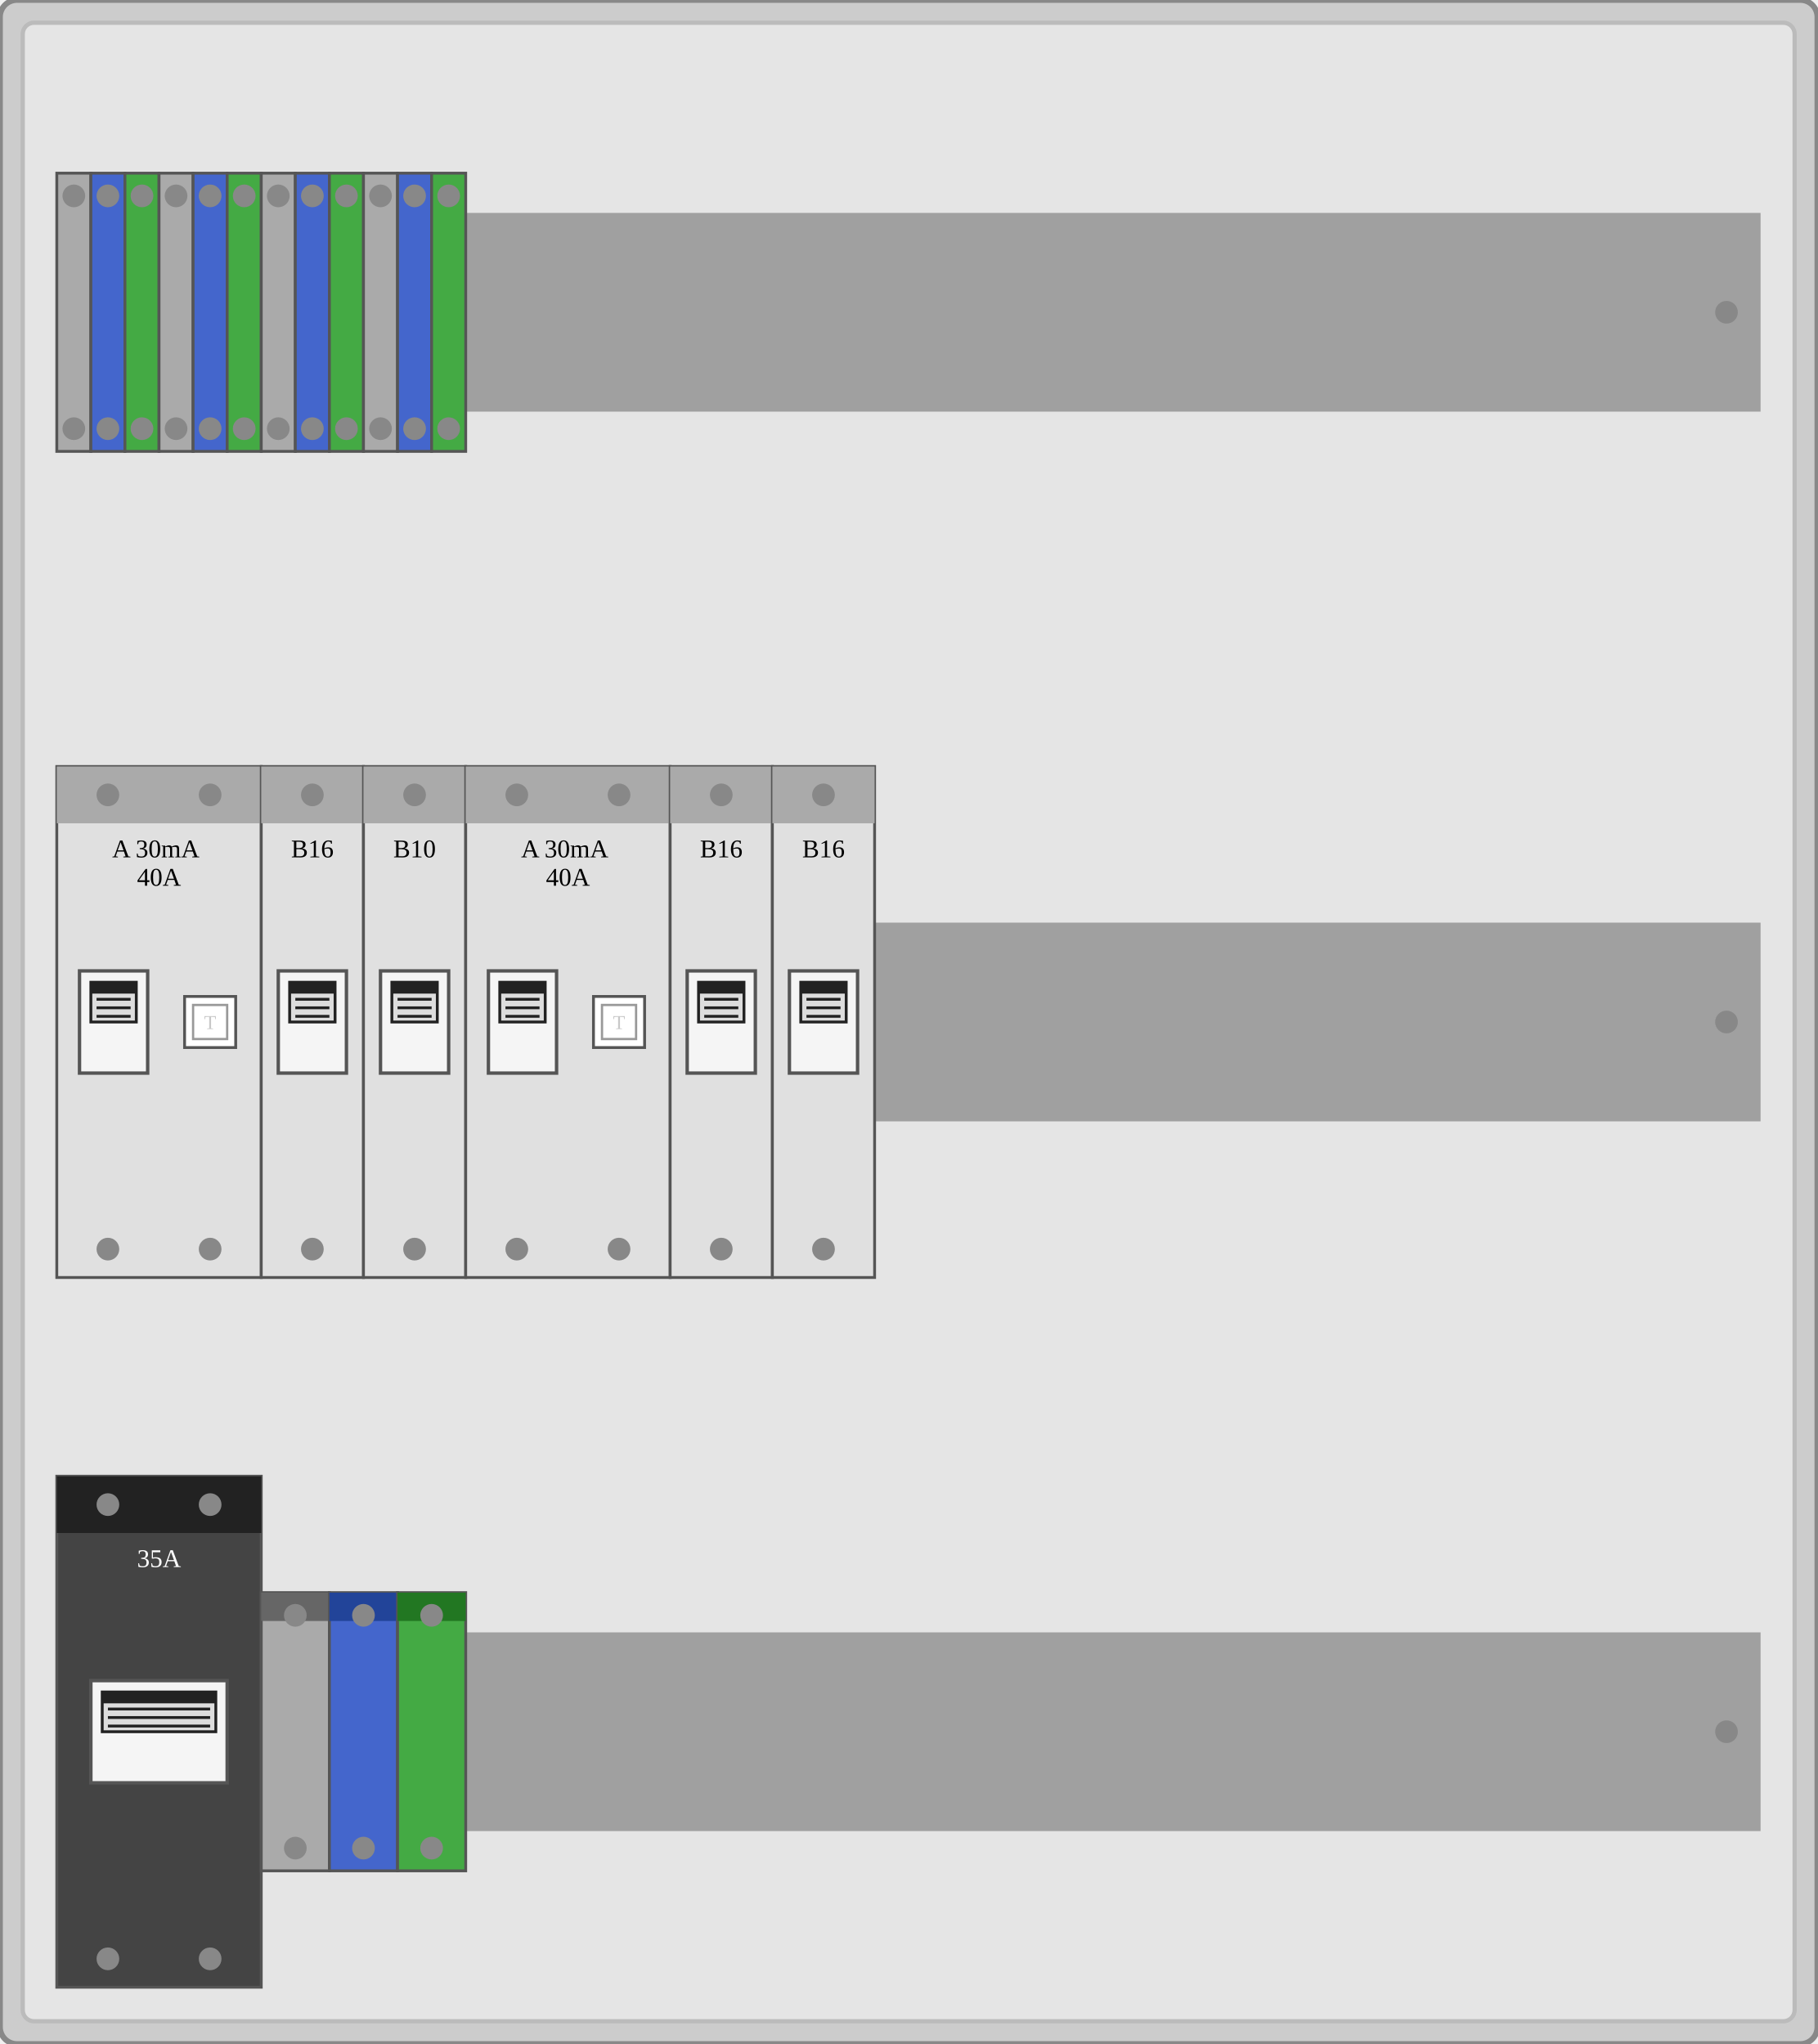
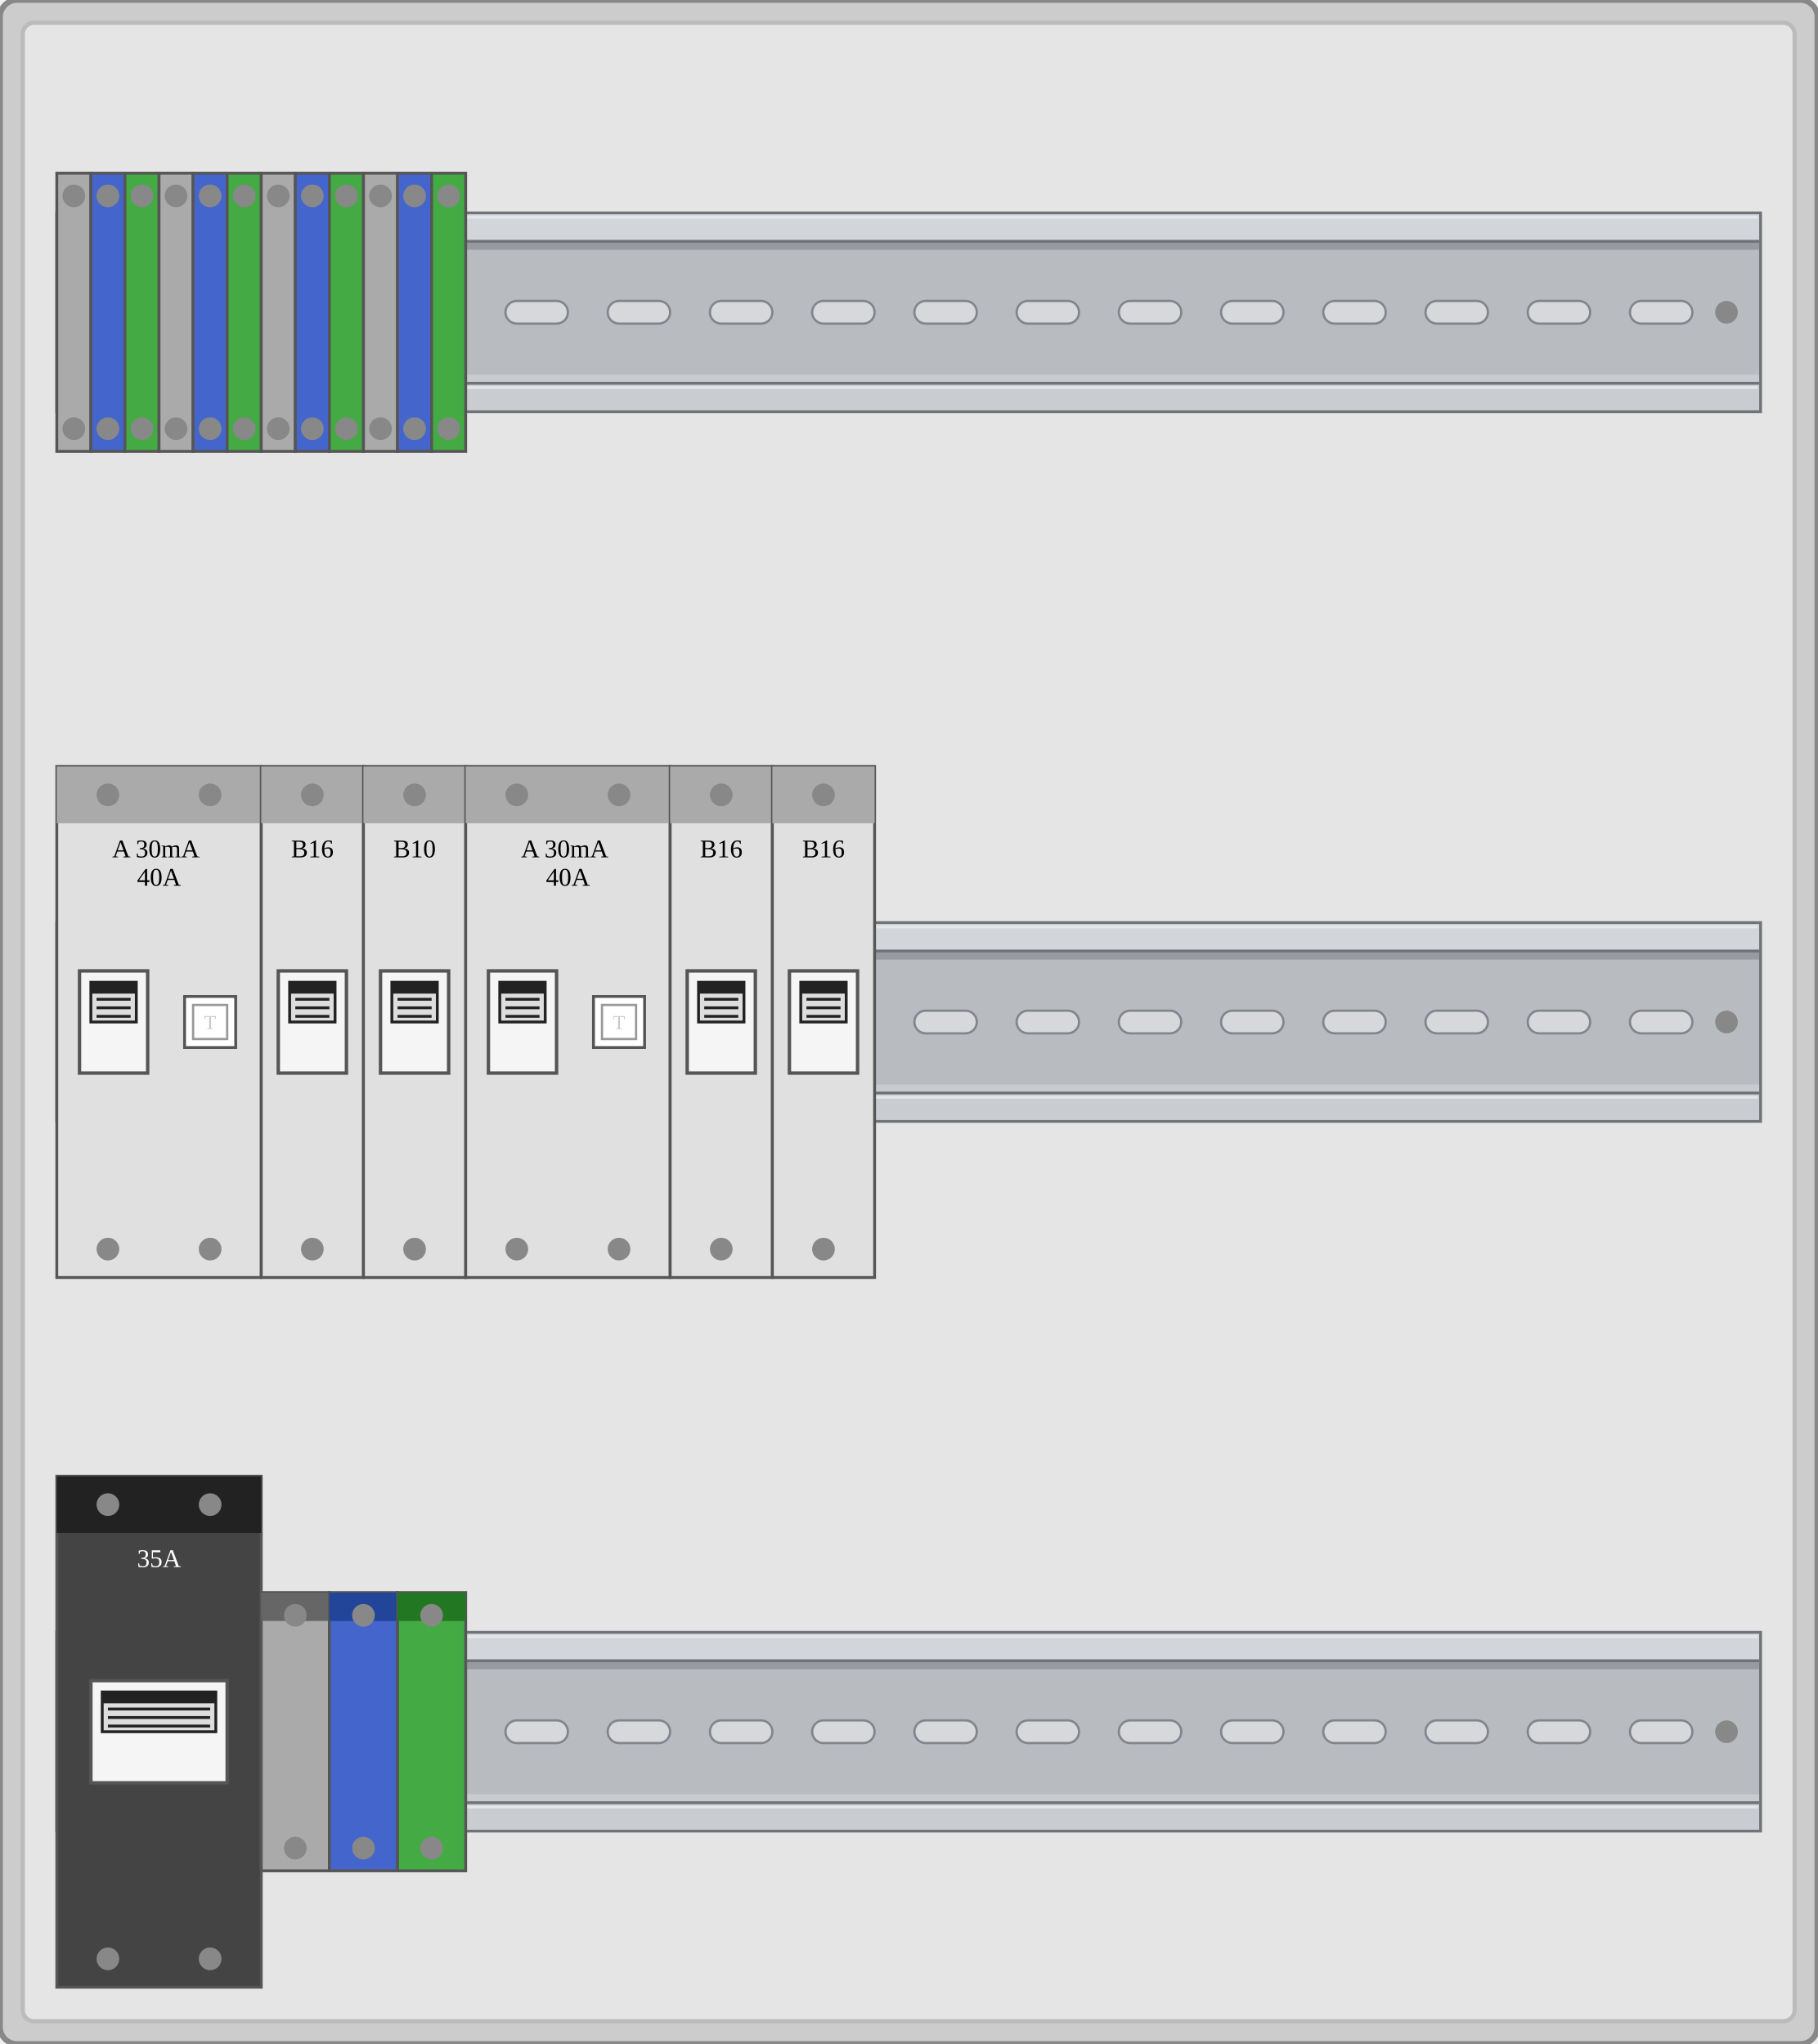
<svg xmlns="http://www.w3.org/2000/svg" width="640" height="720" viewBox="0 0 640 720">
  <rect x="0" y="0" width="640" height="720" rx="6" fill="#cccccc" stroke="#888888" stroke-width="2" />
  <rect x="8" y="8" width="624" height="704" rx="4" fill="#e5e5e5" stroke="#bbbbbb" stroke-width="1.5" />
  <g transform="translate(20, 20)">
-     <rect x="0" y="55" width="600" height="70" fill="#a0a0a0" />
+     <g>
+       <rect x="0" y="55" width="600" height="70" fill="#b8bcc1" stroke="#6f7378" stroke-width="1" />
+       <rect x="0.5" y="55.5" width="599" height="9.5" fill="#d2d6da" />
+       <line x1="1" x2="599" y1="56.5" y2="56.5" stroke="#e4e7ea" stroke-width="1" />
+       <rect x="0.5" y="65" width="599" height="3" fill="#979ba1" />
+       <line x1="0.5" x2="599.5" y1="65" y2="65" stroke="#6f7378" stroke-width="1" />
+       <rect x="0.5" y="112" width="599" height="3" fill="#c8ccd1" />
+       <rect x="0.5" y="115" width="599" height="9.5" fill="#c9cdd2" />
+       <line x1="0.5" x2="599.5" y1="115" y2="115" stroke="#6f7378" stroke-width="1" />
+       <line x1="1" x2="599" y1="116.5" y2="116.5" stroke="#e4e7ea" stroke-width="1" />
+       <rect x="14" y="86" width="22" height="8" rx="4" ry="4" fill="#d6d8db" stroke="#82868c" stroke-width="0.8" />
+       <rect x="50" y="86" width="22" height="8" rx="4" ry="4" fill="#d6d8db" stroke="#82868c" stroke-width="0.8" />
+       <rect x="86" y="86" width="22" height="8" rx="4" ry="4" fill="#d6d8db" stroke="#82868c" stroke-width="0.8" />
+       <rect x="122" y="86" width="22" height="8" rx="4" ry="4" fill="#d6d8db" stroke="#82868c" stroke-width="0.8" />
+       <rect x="158" y="86" width="22" height="8" rx="4" ry="4" fill="#d6d8db" stroke="#82868c" stroke-width="0.8" />
+       <rect x="194" y="86" width="22" height="8" rx="4" ry="4" fill="#d6d8db" stroke="#82868c" stroke-width="0.8" />
+       <rect x="230" y="86" width="22" height="8" rx="4" ry="4" fill="#d6d8db" stroke="#82868c" stroke-width="0.8" />
+       <rect x="266" y="86" width="22" height="8" rx="4" ry="4" fill="#d6d8db" stroke="#82868c" stroke-width="0.8" />
+       <rect x="302" y="86" width="22" height="8" rx="4" ry="4" fill="#d6d8db" stroke="#82868c" stroke-width="0.8" />
+       <rect x="338" y="86" width="22" height="8" rx="4" ry="4" fill="#d6d8db" stroke="#82868c" stroke-width="0.8" />
+       <rect x="374" y="86" width="22" height="8" rx="4" ry="4" fill="#d6d8db" stroke="#82868c" stroke-width="0.8" />
+       <rect x="410" y="86" width="22" height="8" rx="4" ry="4" fill="#d6d8db" stroke="#82868c" stroke-width="0.8" />
+       <rect x="446" y="86" width="22" height="8" rx="4" ry="4" fill="#d6d8db" stroke="#82868c" stroke-width="0.8" />
+       <rect x="482" y="86" width="22" height="8" rx="4" ry="4" fill="#d6d8db" stroke="#82868c" stroke-width="0.8" />
+       <rect x="518" y="86" width="22" height="8" rx="4" ry="4" fill="#d6d8db" stroke="#82868c" stroke-width="0.8" />
+       <rect x="554" y="86" width="22" height="8" rx="4" ry="4" fill="#d6d8db" stroke="#82868c" stroke-width="0.8" />
+     </g>
    <rect x="0" y="41" width="12" height="98" fill="#aaaaaa" stroke="#555555" stroke-width="1" />
    <circle cx="6" cy="49" r="4" fill="#888888" data-querschnitt="2.5" data-farbe="schwarz" data-netz="N14" data-bauteil="Reihenklemme_L_SK1" style="cursor: pointer;" />
    <circle cx="6" cy="131" r="4" fill="#888888" data-querschnitt="2.5" data-farbe="schwarz" data-netz="N18" data-bauteil="Reihenklemme_L_SK1" style="cursor: pointer;" />
    <rect x="12" y="41" width="12" height="98" fill="#4466cc" stroke="#555555" stroke-width="1" />
    <circle cx="18" cy="49" r="4" fill="#888888" data-querschnitt="2.5" data-farbe="blau" data-netz="N10" data-bauteil="Reihenklemme_N_SK1" style="cursor: pointer;" />
    <circle cx="18" cy="131" r="4" fill="#888888" data-querschnitt="2.5" data-farbe="blau" data-netz="N19" data-bauteil="Reihenklemme_N_SK1" style="cursor: pointer;" />
    <rect x="24" y="41" width="12" height="98" fill="#44aa44" stroke="#555555" stroke-width="1" />
    <circle cx="30" cy="49" r="4" fill="#888888" data-querschnitt="2.5" data-farbe="gn-ge" data-netz="N30" data-bauteil="Reihenklemme_PE_SK1" style="cursor: pointer;" />
    <circle cx="30" cy="131" r="4" fill="#888888" data-querschnitt="2.5" data-farbe="gn-ge" data-netz="N20" data-bauteil="Reihenklemme_PE_SK1" style="cursor: pointer;" />
    <rect x="36" y="41" width="12" height="98" fill="#aaaaaa" stroke="#555555" stroke-width="1" />
    <circle cx="42" cy="49" r="4" fill="#888888" data-querschnitt="1.5" data-farbe="schwarz" data-netz="N15" data-bauteil="Reihenklemme_L_SK2" style="cursor: pointer;" />
    <circle cx="42" cy="131" r="4" fill="#888888" data-querschnitt="1.5" data-farbe="schwarz" data-netz="N21" data-bauteil="Reihenklemme_L_SK2" style="cursor: pointer;" />
    <rect x="48" y="41" width="12" height="98" fill="#4466cc" stroke="#555555" stroke-width="1" />
    <circle cx="54" cy="49" r="4" fill="#888888" data-querschnitt="2.5" data-farbe="blau" data-netz="N10" data-bauteil="Reihenklemme_N_SK2" style="cursor: pointer;" />
    <circle cx="54" cy="131" r="4" fill="#888888" data-querschnitt="1.5" data-farbe="blau" data-netz="N22" data-bauteil="Reihenklemme_N_SK2" style="cursor: pointer;" />
    <rect x="60" y="41" width="12" height="98" fill="#44aa44" stroke="#555555" stroke-width="1" />
    <circle cx="66" cy="49" r="4" fill="#888888" data-querschnitt="1.5" data-farbe="gn-ge" data-netz="N23" data-bauteil="Reihenklemme_PE_SK2" style="cursor: pointer;" />
    <circle cx="66" cy="131" r="4" fill="#888888" data-querschnitt="1.5" data-farbe="gn-ge" data-netz="N23" data-bauteil="Reihenklemme_PE_SK2" style="cursor: pointer;" />
    <rect x="72" y="41" width="12" height="98" fill="#aaaaaa" stroke="#555555" stroke-width="1" />
    <circle cx="78" cy="49" r="4" fill="#888888" data-querschnitt="2.5" data-farbe="schwarz" data-netz="N16" data-bauteil="Reihenklemme_L_SK3" style="cursor: pointer;" />
    <circle cx="78" cy="131" r="4" fill="#888888" data-querschnitt="2.5" data-farbe="schwarz" data-netz="N24" data-bauteil="Reihenklemme_L_SK3" style="cursor: pointer;" />
    <rect x="84" y="41" width="12" height="98" fill="#4466cc" stroke="#555555" stroke-width="1" />
    <circle cx="90" cy="49" r="4" fill="#888888" data-querschnitt="2.5" data-farbe="blau" data-netz="N13" data-bauteil="Reihenklemme_N_SK3" style="cursor: pointer;" />
    <circle cx="90" cy="131" r="4" fill="#888888" data-querschnitt="2.5" data-farbe="blau" data-netz="N25" data-bauteil="Reihenklemme_N_SK3" style="cursor: pointer;" />
    <rect x="96" y="41" width="12" height="98" fill="#44aa44" stroke="#555555" stroke-width="1" />
    <circle cx="102" cy="49" r="4" fill="#888888" data-querschnitt="2.5" data-farbe="gn-ge" data-netz="N26" data-bauteil="Reihenklemme_PE_SK3" style="cursor: pointer;" />
    <circle cx="102" cy="131" r="4" fill="#888888" data-querschnitt="2.5" data-farbe="gn-ge" data-netz="N26" data-bauteil="Reihenklemme_PE_SK3" style="cursor: pointer;" />
    <rect x="108" y="41" width="12" height="98" fill="#aaaaaa" stroke="#555555" stroke-width="1" />
    <circle cx="114" cy="49" r="4" fill="#888888" data-querschnitt="2.5" data-farbe="schwarz" data-netz="N17" data-bauteil="Reihenklemme_L_SK4" style="cursor: pointer;" />
    <circle cx="114" cy="131" r="4" fill="#888888" data-querschnitt="2.5" data-farbe="schwarz" data-netz="N27" data-bauteil="Reihenklemme_L_SK4" style="cursor: pointer;" />
    <rect x="120" y="41" width="12" height="98" fill="#4466cc" stroke="#555555" stroke-width="1" />
    <circle cx="126" cy="49" r="4" fill="#888888" data-querschnitt="2.5" data-farbe="blau" data-netz="N13" data-bauteil="Reihenklemme_N_SK4" style="cursor: pointer;" />
    <circle cx="126" cy="131" r="4" fill="#888888" data-querschnitt="2.5" data-farbe="blau" data-netz="N28" data-bauteil="Reihenklemme_N_SK4" style="cursor: pointer;" />
    <rect x="132" y="41" width="12" height="98" fill="#44aa44" stroke="#555555" stroke-width="1" />
    <circle cx="138" cy="49" r="4" fill="#888888" data-querschnitt="2.5" data-farbe="gn-ge" data-netz="N29" data-bauteil="Reihenklemme_PE_SK4" style="cursor: pointer;" />
    <circle cx="138" cy="131" r="4" fill="#888888" data-querschnitt="2.5" data-farbe="gn-ge" data-netz="N29" data-bauteil="Reihenklemme_PE_SK4" style="cursor: pointer;" />
    <circle cx="588" cy="90" r="4" fill="#888888" data-querschnitt="null" data-farbe="blank" data-netz="N31" data-bauteil="H3" style="cursor: pointer;" />
-     <rect x="0" y="305" width="600" height="70" fill="#a0a0a0" />
+     <g>
+       <rect x="0" y="305" width="600" height="70" fill="#b8bcc1" stroke="#6f7378" stroke-width="1" />
+       <rect x="0.5" y="305.5" width="599" height="9.5" fill="#d2d6da" />
+       <line x1="1" x2="599" y1="306.5" y2="306.5" stroke="#e4e7ea" stroke-width="1" />
+       <rect x="0.5" y="315" width="599" height="3" fill="#979ba1" />
+       <line x1="0.5" x2="599.5" y1="315" y2="315" stroke="#6f7378" stroke-width="1" />
+       <rect x="0.5" y="362" width="599" height="3" fill="#c8ccd1" />
+       <rect x="0.5" y="365" width="599" height="9.5" fill="#c9cdd2" />
+       <line x1="0.5" x2="599.5" y1="365" y2="365" stroke="#6f7378" stroke-width="1" />
+       <line x1="1" x2="599" y1="366.5" y2="366.5" stroke="#e4e7ea" stroke-width="1" />
+       <rect x="14" y="336" width="22" height="8" rx="4" ry="4" fill="#d6d8db" stroke="#82868c" stroke-width="0.8" />
+       <rect x="50" y="336" width="22" height="8" rx="4" ry="4" fill="#d6d8db" stroke="#82868c" stroke-width="0.8" />
+       <rect x="86" y="336" width="22" height="8" rx="4" ry="4" fill="#d6d8db" stroke="#82868c" stroke-width="0.8" />
+       <rect x="122" y="336" width="22" height="8" rx="4" ry="4" fill="#d6d8db" stroke="#82868c" stroke-width="0.8" />
+       <rect x="158" y="336" width="22" height="8" rx="4" ry="4" fill="#d6d8db" stroke="#82868c" stroke-width="0.8" />
+       <rect x="194" y="336" width="22" height="8" rx="4" ry="4" fill="#d6d8db" stroke="#82868c" stroke-width="0.8" />
+       <rect x="230" y="336" width="22" height="8" rx="4" ry="4" fill="#d6d8db" stroke="#82868c" stroke-width="0.8" />
+       <rect x="266" y="336" width="22" height="8" rx="4" ry="4" fill="#d6d8db" stroke="#82868c" stroke-width="0.8" />
+       <rect x="302" y="336" width="22" height="8" rx="4" ry="4" fill="#d6d8db" stroke="#82868c" stroke-width="0.8" />
+       <rect x="338" y="336" width="22" height="8" rx="4" ry="4" fill="#d6d8db" stroke="#82868c" stroke-width="0.8" />
+       <rect x="374" y="336" width="22" height="8" rx="4" ry="4" fill="#d6d8db" stroke="#82868c" stroke-width="0.8" />
+       <rect x="410" y="336" width="22" height="8" rx="4" ry="4" fill="#d6d8db" stroke="#82868c" stroke-width="0.8" />
+       <rect x="446" y="336" width="22" height="8" rx="4" ry="4" fill="#d6d8db" stroke="#82868c" stroke-width="0.8" />
+       <rect x="482" y="336" width="22" height="8" rx="4" ry="4" fill="#d6d8db" stroke="#82868c" stroke-width="0.8" />
+       <rect x="518" y="336" width="22" height="8" rx="4" ry="4" fill="#d6d8db" stroke="#82868c" stroke-width="0.8" />
+       <rect x="554" y="336" width="22" height="8" rx="4" ry="4" fill="#d6d8db" stroke="#82868c" stroke-width="0.8" />
+     </g>
    <rect x="0" y="250" width="72" height="180" fill="#e0e0e0" stroke="#555555" stroke-width="1" />
    <rect x="0" y="250" width="72" height="20" fill="#aaaaaa" />
    <text x="36" y="282" text-anchor="middle" font-size="9" fill="#000000">
      <tspan x="36" dy="0">A 30mA</tspan>
      <tspan x="36" dy="10">40A</tspan>
    </text>
    <g data-schalter="RCD1" style="cursor: pointer;">
      <rect x="8" y="322" width="24" height="36" fill="#f5f5f5" stroke="#555555" stroke-width="1.2" />
      <g>
        <rect x="12" y="326" width="16" height="14" fill="#dddddd" stroke="#222222" stroke-width="1" />
        <rect x="12" y="326" width="16" height="4" fill="#222222" />
        <line x1="14" x2="26" y1="332" y2="332" stroke="#222222" stroke-width="1" />
        <line x1="14" x2="26" y1="335" y2="335" stroke="#222222" stroke-width="1" />
        <line x1="14" x2="26" y1="338" y2="338" stroke="#222222" stroke-width="1" />
      </g>
    </g>
    <g data-prueftaste="RCD1">
      <rect x="45" y="331" width="18" height="18" fill="#ffffff" stroke="#555555" stroke-width="1" style="cursor: pointer;" />
      <rect x="48" y="334" width="12" height="12" fill="#ffffff" stroke="#999999" stroke-width="0.8" style="cursor: pointer;" />
      <text x="54" y="342.5" text-anchor="middle" font-size="7" fill="#c8c8c8" pointer-events="none">T</text>
    </g>
    <circle cx="18" cy="260" r="4" fill="#888888" data-querschnitt="10" data-farbe="schwarz" data-netz="N6" data-bauteil="RCD1" style="cursor: pointer;" />
    <circle cx="18" cy="420" r="4" fill="#888888" data-querschnitt="2.5" data-farbe="schwarz" data-netz="N8" data-netz-weitere="N9" data-bauteil="RCD1" style="cursor: pointer;" />
    <circle cx="54" cy="260" r="4" fill="#888888" data-querschnitt="10" data-farbe="blau" data-netz="N7" data-bauteil="RCD1" style="cursor: pointer;" />
    <circle cx="54" cy="420" r="4" fill="#888888" data-querschnitt="2.5" data-farbe="blau" data-netz="N10" data-bauteil="RCD1" style="cursor: pointer;" />
    <rect x="72" y="250" width="36" height="180" fill="#e0e0e0" stroke="#555555" stroke-width="1" />
    <rect x="72" y="250" width="36" height="20" fill="#aaaaaa" />
    <text x="90" y="282" text-anchor="middle" font-size="9" fill="#000000">
      <tspan x="90" dy="0">B16</tspan>
    </text>
    <g data-schalter="LS1" style="cursor: pointer;">
      <rect x="78" y="322" width="24" height="36" fill="#f5f5f5" stroke="#555555" stroke-width="1.2" />
      <g>
        <rect x="82" y="326" width="16" height="14" fill="#dddddd" stroke="#222222" stroke-width="1" />
        <rect x="82" y="326" width="16" height="4" fill="#222222" />
        <line x1="84" x2="96" y1="332" y2="332" stroke="#222222" stroke-width="1" />
        <line x1="84" x2="96" y1="335" y2="335" stroke="#222222" stroke-width="1" />
        <line x1="84" x2="96" y1="338" y2="338" stroke="#222222" stroke-width="1" />
      </g>
    </g>
    <circle cx="90" cy="260" r="4" fill="#888888" data-querschnitt="2.5" data-farbe="schwarz" data-netz="N8" data-bauteil="LS1" style="cursor: pointer;" />
    <circle cx="90" cy="420" r="4" fill="#888888" data-querschnitt="2.5" data-farbe="schwarz" data-netz="N14" data-bauteil="LS1" style="cursor: pointer;" />
    <rect x="108" y="250" width="36" height="180" fill="#e0e0e0" stroke="#555555" stroke-width="1" />
    <rect x="108" y="250" width="36" height="20" fill="#aaaaaa" />
    <text x="126" y="282" text-anchor="middle" font-size="9" fill="#000000">
      <tspan x="126" dy="0">B10</tspan>
    </text>
    <g data-schalter="LS2" style="cursor: pointer;">
      <rect x="114" y="322" width="24" height="36" fill="#f5f5f5" stroke="#555555" stroke-width="1.2" />
      <g>
        <rect x="118" y="326" width="16" height="14" fill="#dddddd" stroke="#222222" stroke-width="1" />
        <rect x="118" y="326" width="16" height="4" fill="#222222" />
        <line x1="120" x2="132" y1="332" y2="332" stroke="#222222" stroke-width="1" />
        <line x1="120" x2="132" y1="335" y2="335" stroke="#222222" stroke-width="1" />
        <line x1="120" x2="132" y1="338" y2="338" stroke="#222222" stroke-width="1" />
      </g>
    </g>
    <circle cx="126" cy="260" r="4" fill="#888888" data-querschnitt="1.5" data-farbe="schwarz" data-netz="N9" data-bauteil="LS2" style="cursor: pointer;" />
    <circle cx="126" cy="420" r="4" fill="#888888" data-querschnitt="1.5" data-farbe="schwarz" data-netz="N15" data-bauteil="LS2" style="cursor: pointer;" />
    <rect x="144" y="250" width="72" height="180" fill="#e0e0e0" stroke="#555555" stroke-width="1" />
    <rect x="144" y="250" width="72" height="20" fill="#aaaaaa" />
    <text x="180" y="282" text-anchor="middle" font-size="9" fill="#000000">
      <tspan x="180" dy="0">A 30mA</tspan>
      <tspan x="180" dy="10">40A</tspan>
    </text>
    <g data-schalter="RCD2" style="cursor: pointer;">
      <rect x="152" y="322" width="24" height="36" fill="#f5f5f5" stroke="#555555" stroke-width="1.2" />
      <g>
        <rect x="156" y="326" width="16" height="14" fill="#dddddd" stroke="#222222" stroke-width="1" />
        <rect x="156" y="326" width="16" height="4" fill="#222222" />
        <line x1="158" x2="170" y1="332" y2="332" stroke="#222222" stroke-width="1" />
        <line x1="158" x2="170" y1="335" y2="335" stroke="#222222" stroke-width="1" />
        <line x1="158" x2="170" y1="338" y2="338" stroke="#222222" stroke-width="1" />
      </g>
    </g>
    <g data-prueftaste="RCD2">
      <rect x="189" y="331" width="18" height="18" fill="#ffffff" stroke="#555555" stroke-width="1" style="cursor: pointer;" />
      <rect x="192" y="334" width="12" height="12" fill="#ffffff" stroke="#999999" stroke-width="0.8" style="cursor: pointer;" />
      <text x="198" y="342.5" text-anchor="middle" font-size="7" fill="#c8c8c8" pointer-events="none">T</text>
    </g>
    <circle cx="162" cy="260" r="4" fill="#888888" data-querschnitt="10" data-farbe="schwarz" data-netz="N6" data-bauteil="RCD2" style="cursor: pointer;" />
    <circle cx="162" cy="420" r="4" fill="#888888" data-querschnitt="2.5" data-farbe="schwarz" data-netz="N11" data-netz-weitere="N12" data-bauteil="RCD2" style="cursor: pointer;" />
    <circle cx="198" cy="260" r="4" fill="#888888" data-querschnitt="10" data-farbe="blau" data-netz="N7" data-bauteil="RCD2" style="cursor: pointer;" />
    <circle cx="198" cy="420" r="4" fill="#888888" data-querschnitt="2.5" data-farbe="blau" data-netz="N13" data-bauteil="RCD2" style="cursor: pointer;" />
    <rect x="216" y="250" width="36" height="180" fill="#e0e0e0" stroke="#555555" stroke-width="1" />
    <rect x="216" y="250" width="36" height="20" fill="#aaaaaa" />
    <text x="234" y="282" text-anchor="middle" font-size="9" fill="#000000">
      <tspan x="234" dy="0">B16</tspan>
    </text>
    <g data-schalter="LS3" style="cursor: pointer;">
      <rect x="222" y="322" width="24" height="36" fill="#f5f5f5" stroke="#555555" stroke-width="1.2" />
      <g>
        <rect x="226" y="326" width="16" height="14" fill="#dddddd" stroke="#222222" stroke-width="1" />
        <rect x="226" y="326" width="16" height="4" fill="#222222" />
        <line x1="228" x2="240" y1="332" y2="332" stroke="#222222" stroke-width="1" />
        <line x1="228" x2="240" y1="335" y2="335" stroke="#222222" stroke-width="1" />
        <line x1="228" x2="240" y1="338" y2="338" stroke="#222222" stroke-width="1" />
      </g>
    </g>
    <circle cx="234" cy="260" r="4" fill="#888888" data-querschnitt="2.5" data-farbe="schwarz" data-netz="N11" data-bauteil="LS3" style="cursor: pointer;" />
    <circle cx="234" cy="420" r="4" fill="#888888" data-querschnitt="2.5" data-farbe="schwarz" data-netz="N16" data-bauteil="LS3" style="cursor: pointer;" />
    <rect x="252" y="250" width="36" height="180" fill="#e0e0e0" stroke="#555555" stroke-width="1" />
    <rect x="252" y="250" width="36" height="20" fill="#aaaaaa" />
    <text x="270" y="282" text-anchor="middle" font-size="9" fill="#000000">
      <tspan x="270" dy="0">B16</tspan>
    </text>
    <g data-schalter="LS4" style="cursor: pointer;">
      <rect x="258" y="322" width="24" height="36" fill="#f5f5f5" stroke="#555555" stroke-width="1.2" />
      <g>
        <rect x="262" y="326" width="16" height="14" fill="#dddddd" stroke="#222222" stroke-width="1" />
        <rect x="262" y="326" width="16" height="4" fill="#222222" />
        <line x1="264" x2="276" y1="332" y2="332" stroke="#222222" stroke-width="1" />
        <line x1="264" x2="276" y1="335" y2="335" stroke="#222222" stroke-width="1" />
        <line x1="264" x2="276" y1="338" y2="338" stroke="#222222" stroke-width="1" />
      </g>
    </g>
    <circle cx="270" cy="260" r="4" fill="#888888" data-querschnitt="2.5" data-farbe="schwarz" data-netz="N12" data-bauteil="LS4" style="cursor: pointer;" />
    <circle cx="270" cy="420" r="4" fill="#888888" data-querschnitt="2.5" data-farbe="schwarz" data-netz="N17" data-bauteil="LS4" style="cursor: pointer;" />
    <circle cx="588" cy="340" r="4" fill="#888888" data-querschnitt="null" data-farbe="blank" data-bauteil="H2" style="cursor: pointer;" />
-     <rect x="0" y="555" width="600" height="70" fill="#a0a0a0" />
+     <g>
+       <rect x="0" y="555" width="600" height="70" fill="#b8bcc1" stroke="#6f7378" stroke-width="1" />
+       <rect x="0.5" y="555.5" width="599" height="9.5" fill="#d2d6da" />
+       <line x1="1" x2="599" y1="556.5" y2="556.5" stroke="#e4e7ea" stroke-width="1" />
+       <rect x="0.5" y="565" width="599" height="3" fill="#979ba1" />
+       <line x1="0.5" x2="599.5" y1="565" y2="565" stroke="#6f7378" stroke-width="1" />
+       <rect x="0.5" y="612" width="599" height="3" fill="#c8ccd1" />
+       <rect x="0.5" y="615" width="599" height="9.5" fill="#c9cdd2" />
+       <line x1="0.5" x2="599.5" y1="615" y2="615" stroke="#6f7378" stroke-width="1" />
+       <line x1="1" x2="599" y1="616.5" y2="616.5" stroke="#e4e7ea" stroke-width="1" />
+       <rect x="14" y="586" width="22" height="8" rx="4" ry="4" fill="#d6d8db" stroke="#82868c" stroke-width="0.8" />
+       <rect x="50" y="586" width="22" height="8" rx="4" ry="4" fill="#d6d8db" stroke="#82868c" stroke-width="0.8" />
+       <rect x="86" y="586" width="22" height="8" rx="4" ry="4" fill="#d6d8db" stroke="#82868c" stroke-width="0.8" />
+       <rect x="122" y="586" width="22" height="8" rx="4" ry="4" fill="#d6d8db" stroke="#82868c" stroke-width="0.8" />
+       <rect x="158" y="586" width="22" height="8" rx="4" ry="4" fill="#d6d8db" stroke="#82868c" stroke-width="0.8" />
+       <rect x="194" y="586" width="22" height="8" rx="4" ry="4" fill="#d6d8db" stroke="#82868c" stroke-width="0.8" />
+       <rect x="230" y="586" width="22" height="8" rx="4" ry="4" fill="#d6d8db" stroke="#82868c" stroke-width="0.8" />
+       <rect x="266" y="586" width="22" height="8" rx="4" ry="4" fill="#d6d8db" stroke="#82868c" stroke-width="0.8" />
+       <rect x="302" y="586" width="22" height="8" rx="4" ry="4" fill="#d6d8db" stroke="#82868c" stroke-width="0.8" />
+       <rect x="338" y="586" width="22" height="8" rx="4" ry="4" fill="#d6d8db" stroke="#82868c" stroke-width="0.8" />
+       <rect x="374" y="586" width="22" height="8" rx="4" ry="4" fill="#d6d8db" stroke="#82868c" stroke-width="0.8" />
+       <rect x="410" y="586" width="22" height="8" rx="4" ry="4" fill="#d6d8db" stroke="#82868c" stroke-width="0.8" />
+       <rect x="446" y="586" width="22" height="8" rx="4" ry="4" fill="#d6d8db" stroke="#82868c" stroke-width="0.8" />
+       <rect x="482" y="586" width="22" height="8" rx="4" ry="4" fill="#d6d8db" stroke="#82868c" stroke-width="0.8" />
+       <rect x="518" y="586" width="22" height="8" rx="4" ry="4" fill="#d6d8db" stroke="#82868c" stroke-width="0.8" />
+       <rect x="554" y="586" width="22" height="8" rx="4" ry="4" fill="#d6d8db" stroke="#82868c" stroke-width="0.8" />
+     </g>
    <rect x="0" y="500" width="72" height="180" fill="#444444" stroke="#555555" stroke-width="1" />
    <rect x="0" y="500" width="72" height="20" fill="#222222" />
    <text x="36" y="532" text-anchor="middle" font-size="9" fill="#ffffff">
      <tspan x="36" dy="0">35A</tspan>
    </text>
    <g data-schalter="Hauptschalter" style="cursor: pointer;">
      <rect x="12" y="572" width="48" height="36" fill="#f5f5f5" stroke="#555555" stroke-width="1.2" />
      <g>
        <rect x="16" y="576" width="40" height="14" fill="#dddddd" stroke="#222222" stroke-width="1" />
        <rect x="16" y="576" width="40" height="4" fill="#222222" />
        <line x1="18" x2="54" y1="582" y2="582" stroke="#222222" stroke-width="1" />
        <line x1="18" x2="54" y1="585" y2="585" stroke="#222222" stroke-width="1" />
        <line x1="18" x2="54" y1="588" y2="588" stroke="#222222" stroke-width="1" />
      </g>
    </g>
    <circle cx="18" cy="510" r="4" fill="#888888" data-querschnitt="10" data-farbe="schwarz" data-netz="N4" data-bauteil="Hauptschalter" style="cursor: pointer;" />
    <circle cx="18" cy="670" r="4" fill="#888888" data-querschnitt="10" data-farbe="schwarz" data-netz="N6" data-bauteil="Hauptschalter" style="cursor: pointer;" />
    <circle cx="54" cy="510" r="4" fill="#888888" data-querschnitt="10" data-farbe="blau" data-netz="N5" data-bauteil="Hauptschalter" style="cursor: pointer;" />
    <circle cx="54" cy="670" r="4" fill="#888888" data-querschnitt="10" data-farbe="blau" data-netz="N7" data-bauteil="Hauptschalter" style="cursor: pointer;" />
    <rect x="72" y="541" width="24" height="98" fill="#aaaaaa" stroke="#555555" stroke-width="1" />
    <rect x="72" y="541" width="24" height="10" fill="#666666" />
    <circle cx="84" cy="549" r="4" fill="#888888" data-querschnitt="16" data-farbe="schwarz" data-netz="N1" data-bauteil="L-Klemme" style="cursor: pointer;" />
    <circle cx="84" cy="631" r="4" fill="#888888" data-querschnitt="10" data-farbe="schwarz" data-netz="N4" data-bauteil="L-Klemme" style="cursor: pointer;" />
    <rect x="96" y="541" width="24" height="98" fill="#4466cc" stroke="#555555" stroke-width="1" />
    <rect x="96" y="541" width="24" height="10" fill="#224499" />
    <circle cx="108" cy="549" r="4" fill="#888888" data-querschnitt="16" data-farbe="blau" data-netz="N2" data-bauteil="N-Klemme" style="cursor: pointer;" />
    <circle cx="108" cy="631" r="4" fill="#888888" data-querschnitt="10" data-farbe="blau" data-netz="N5" data-bauteil="N-Klemme" style="cursor: pointer;" />
    <rect x="120" y="541" width="24" height="98" fill="#44aa44" stroke="#555555" stroke-width="1" />
    <rect x="120" y="541" width="24" height="10" fill="#227722" />
    <circle cx="132" cy="549" r="4" fill="#888888" data-querschnitt="16" data-farbe="gn-ge" data-netz="N3" data-bauteil="PE-Klemme" style="cursor: pointer;" />
    <circle cx="132" cy="631" r="4" fill="#888888" data-querschnitt="2.5" data-farbe="gn-ge" data-netz="N30" data-bauteil="PE-Klemme" style="cursor: pointer;" />
    <circle cx="588" cy="590" r="4" fill="#888888" data-querschnitt="null" data-farbe="blank" data-netz="N34" data-bauteil="H1" style="cursor: pointer;" />
  </g>
</svg>
